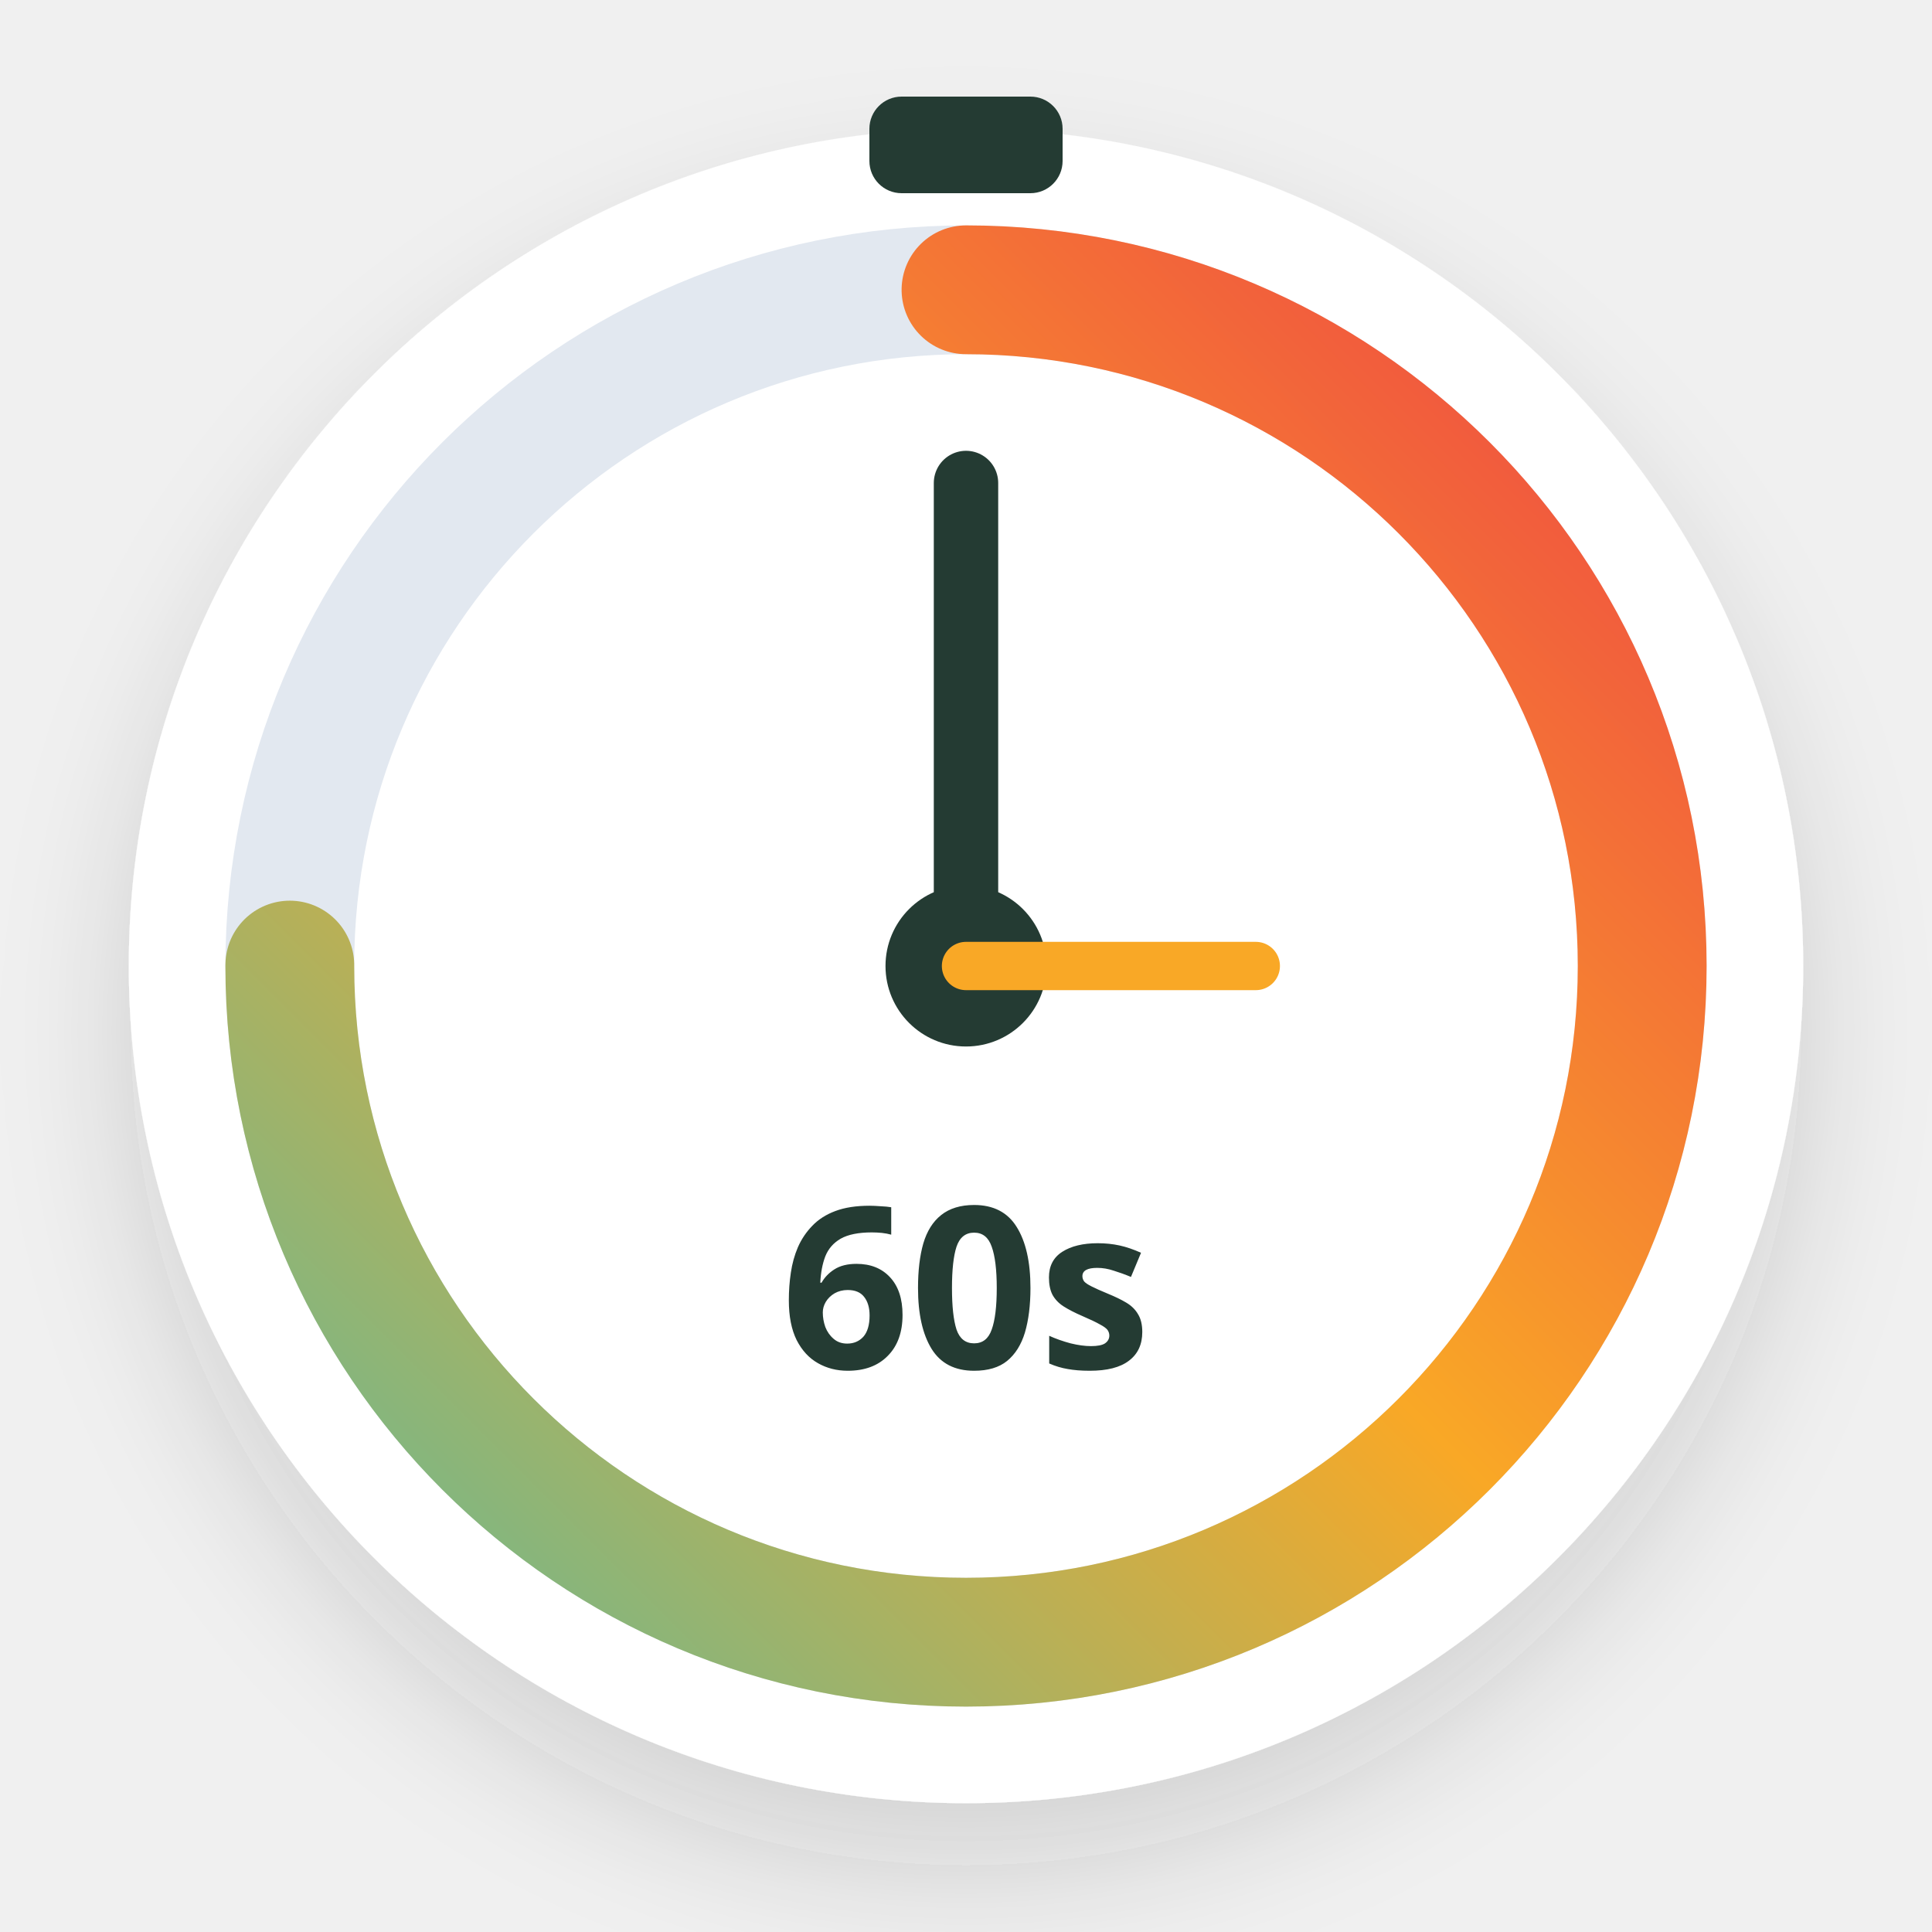
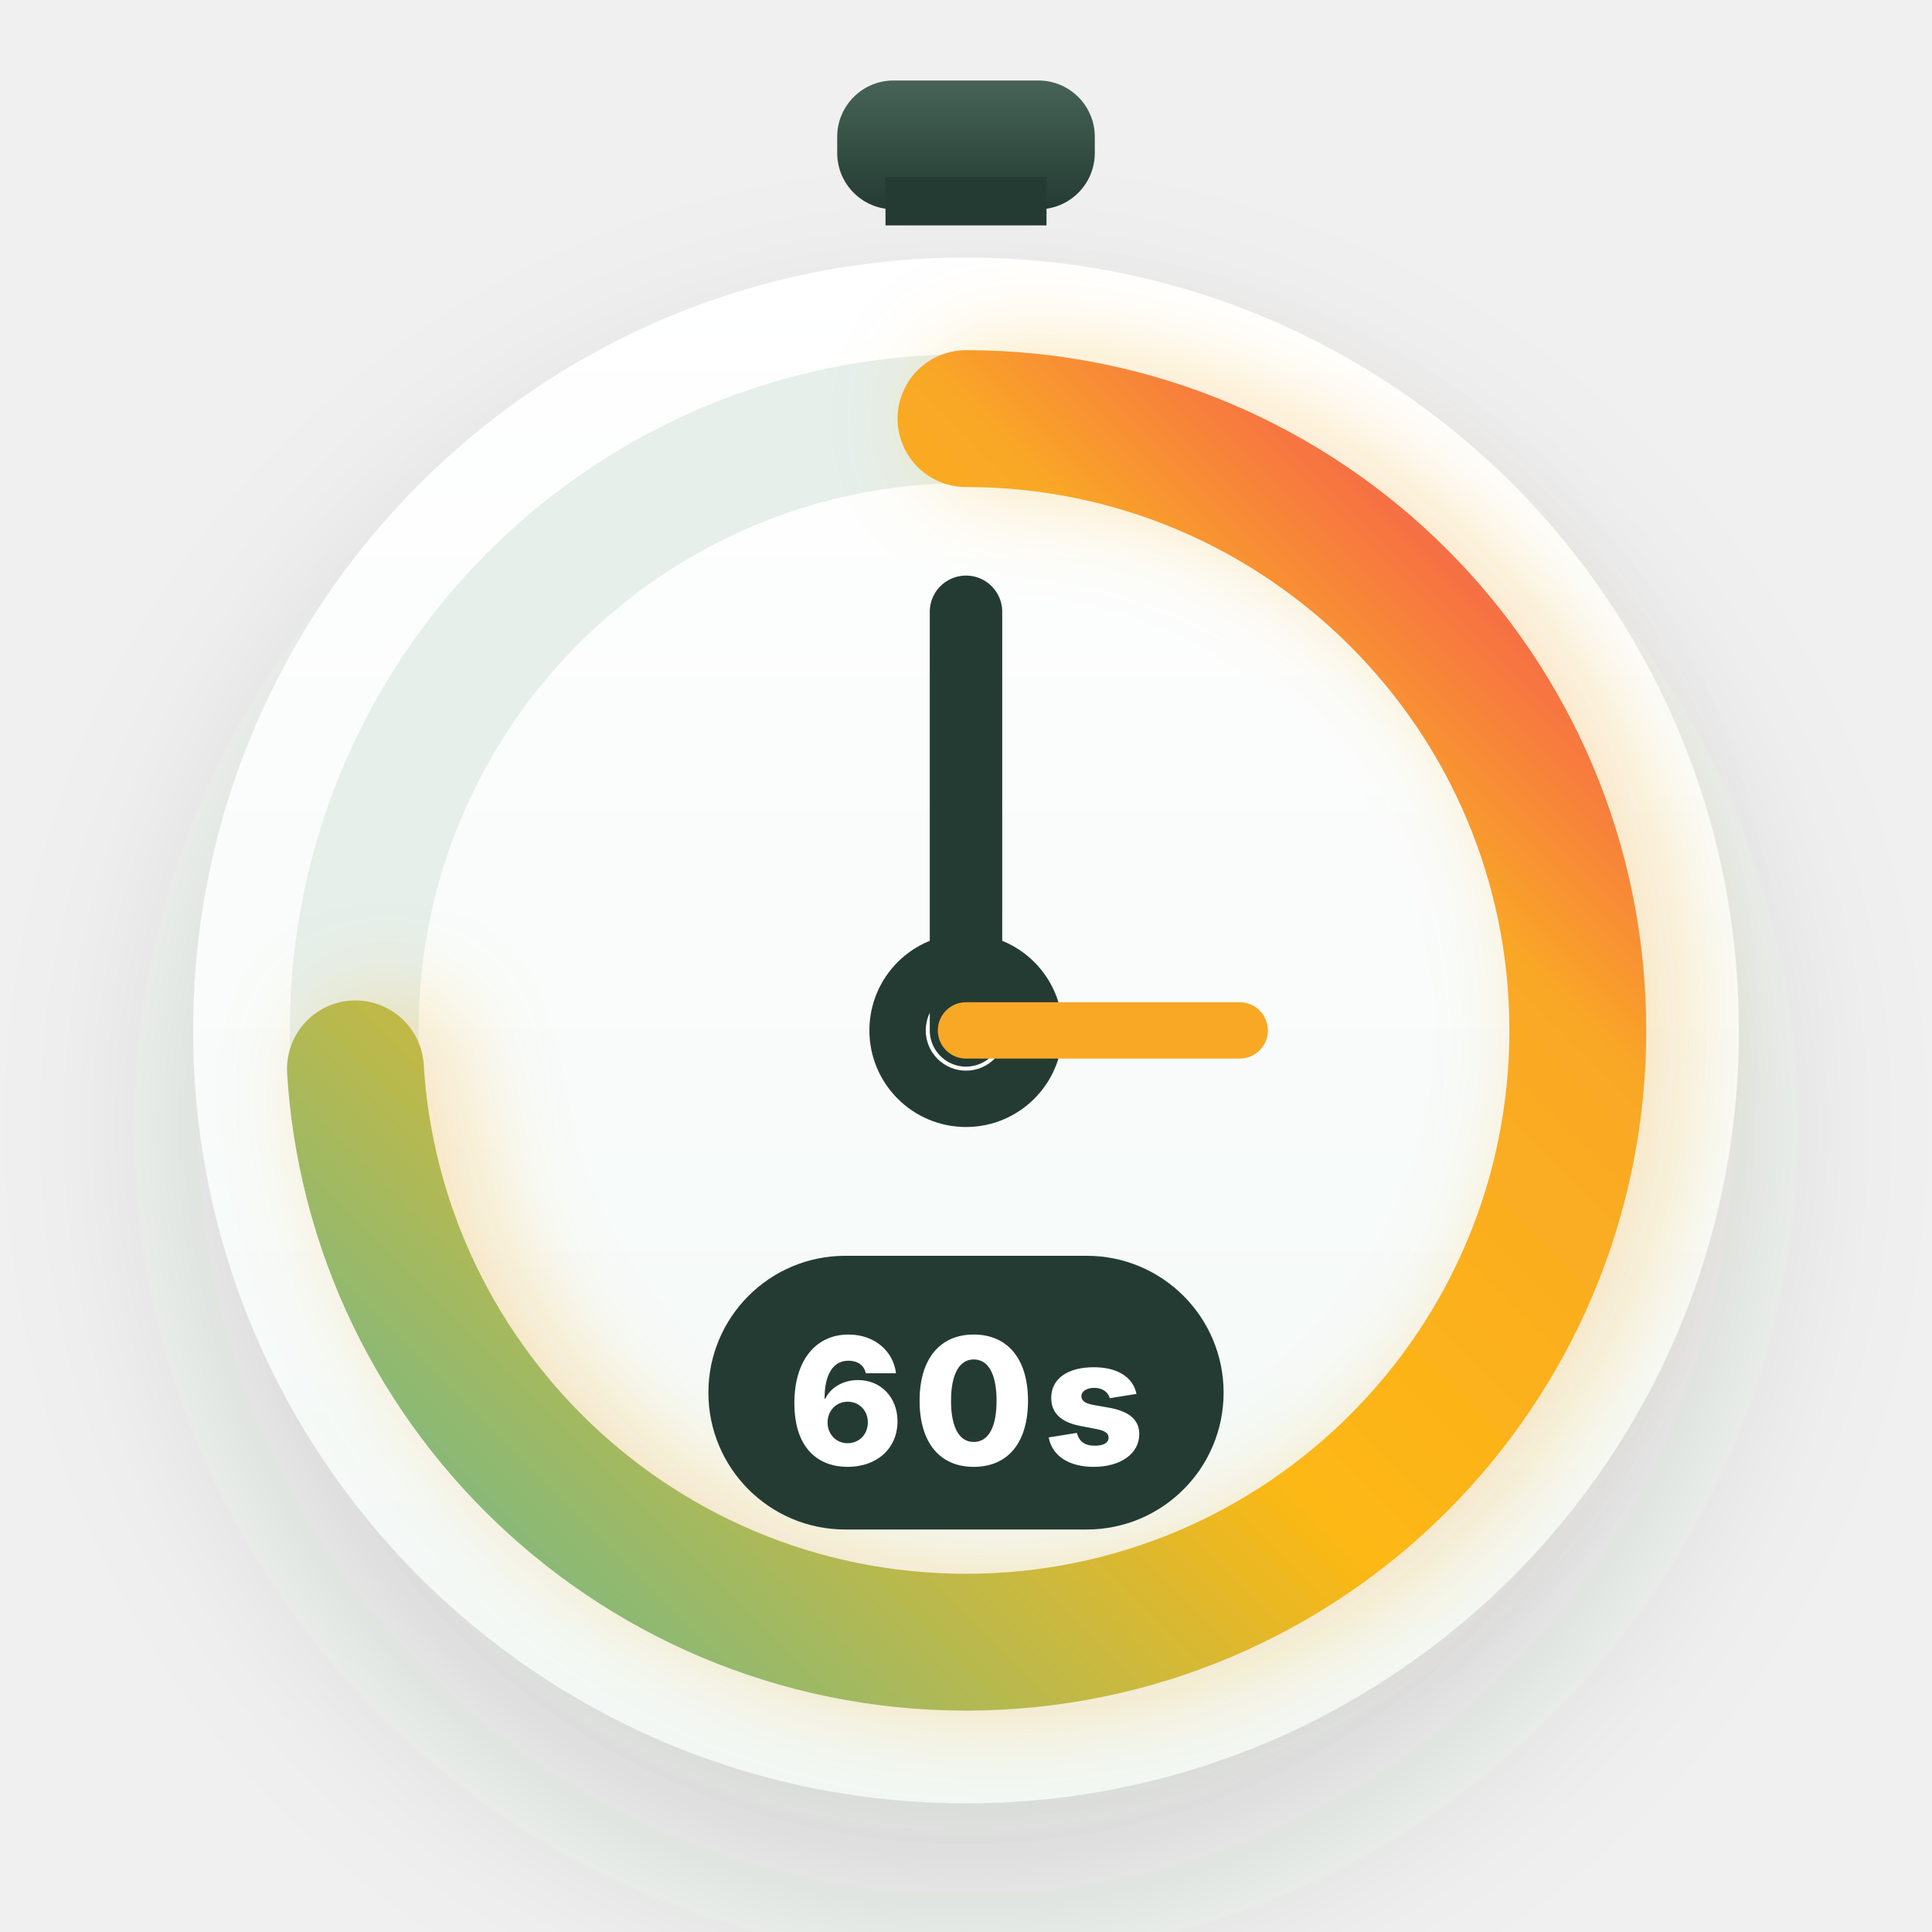
<svg xmlns="http://www.w3.org/2000/svg" viewBox="0 0 120 120" width="120" height="120">
  <defs>
-     <linearGradient id="timerGrad" x1="0%" y1="0%" x2="100%" y2="100%">
+     <filter id="timerSoftShadow" x="-25%" y="-25%" width="150%" height="150%">
+       <feDropShadow dx="0" dy="6" stdDeviation="6" flood-color="#243B33" flood-opacity="0.14" />
+     </filter>
+     <filter id="ringGlow" x="-20%" y="-20%" width="140%" height="140%">
+       <feDropShadow dx="0" dy="2" stdDeviation="3" flood-color="#F9A826" flood-opacity="0.3" />
+     </filter>
+     <linearGradient id="timerDialGrad" x1="0%" y1="0%" x2="0%" y2="100%">
+       <stop offset="0%" stop-color="#FFFFFF" />
+       <stop offset="100%" stop-color="#F2F8F5" />
+     </linearGradient>
+     <linearGradient id="progressGrad" x1="0%" y1="0%" x2="100%" y2="100%">
      <stop offset="0%" stop-color="#63BA97" />
-       <stop offset="50%" stop-color="#F9A826" />
-       <stop offset="100%" stop-color="#EF4444" />
+       <stop offset="45%" stop-color="#FDB813" />
+       <stop offset="75%" stop-color="#F9A826" />
+       <stop offset="100%" stop-color="#F43F5E" />
    </linearGradient>
-     <filter id="timerShadow" x="-20%" y="-20%" width="140%" height="140%">
-       <feDropShadow dx="0" dy="4" stdDeviation="4" flood-color="#243B33" flood-opacity="0.15" />
-     </filter>
+     <linearGradient id="knobGrad" x1="0%" y1="0%" x2="0%" y2="100%">
+       <stop offset="0%" stop-color="#476356" />
+       <stop offset="100%" stop-color="#243B33" />
+     </linearGradient>
  </defs>
-   <circle cx="60" cy="60" r="52" fill="#FFFFFF" filter="url(#timerShadow)" />
-   <circle cx="60" cy="60" r="42" fill="none" stroke="#E2E8F0" stroke-width="8" />
-   <circle cx="60" cy="60" r="42" fill="none" stroke="url(#timerGrad)" stroke-width="8" stroke-dasharray="264" stroke-dashoffset="66" stroke-linecap="round" transform="rotate(-90 60 60)" />
-   <circle cx="60" cy="60" r="5" fill="#243B33" />
-   <line x1="60" y1="60" x2="60" y2="30" stroke="#243B33" stroke-width="4" stroke-linecap="round" />
-   <line x1="60" y1="60" x2="78" y2="60" stroke="#F9A826" stroke-width="3" stroke-linecap="round" />
-   <text x="60" y="85" text-anchor="middle" font-family="'Outfit', sans-serif" font-weight="800" font-size="14" fill="#243B33">60s</text>
-   <rect x="54" y="6" width="12" height="6" rx="2" fill="#243B33" />
+   <rect x="52" y="5" width="16" height="8" rx="3.5" fill="url(#knobGrad)" />
+   <rect x="55" y="11" width="10" height="3" fill="#243B33" />
+   <circle cx="60" cy="64" r="48" fill="url(#timerDialGrad)" filter="url(#timerSoftShadow)" />
+   <circle cx="60" cy="64" r="38" fill="none" stroke="#E6EFEA" stroke-width="8" />
+   <circle cx="60" cy="64" r="38" fill="none" stroke="url(#progressGrad)" stroke-width="8.5" stroke-dasharray="238.7" stroke-dashoffset="62" stroke-linecap="round" transform="rotate(-90 60 64)" filter="url(#ringGlow)" />
+   <circle cx="60" cy="64" r="6" fill="#243B33" />
+   <circle cx="60" cy="64" r="2.5" fill="#FFFFFF" />
+   <line x1="60" y1="64" x2="60" y2="38" stroke="#243B33" stroke-width="4.5" stroke-linecap="round" />
+   <line x1="60" y1="64" x2="77" y2="64" stroke="#F9A826" stroke-width="3.5" stroke-linecap="round" />
+   <rect x="44" y="78" width="32" height="17" rx="8.5" fill="#243B33" />
+   <text x="60" y="87" text-anchor="middle" dominant-baseline="central" font-family="-apple-system, BlinkMacSystemFont, 'Outfit', 'Plus Jakarta Sans', sans-serif" font-weight="800" font-size="11" fill="#FFFFFF" letter-spacing="0.5px">60s</text>
</svg>
